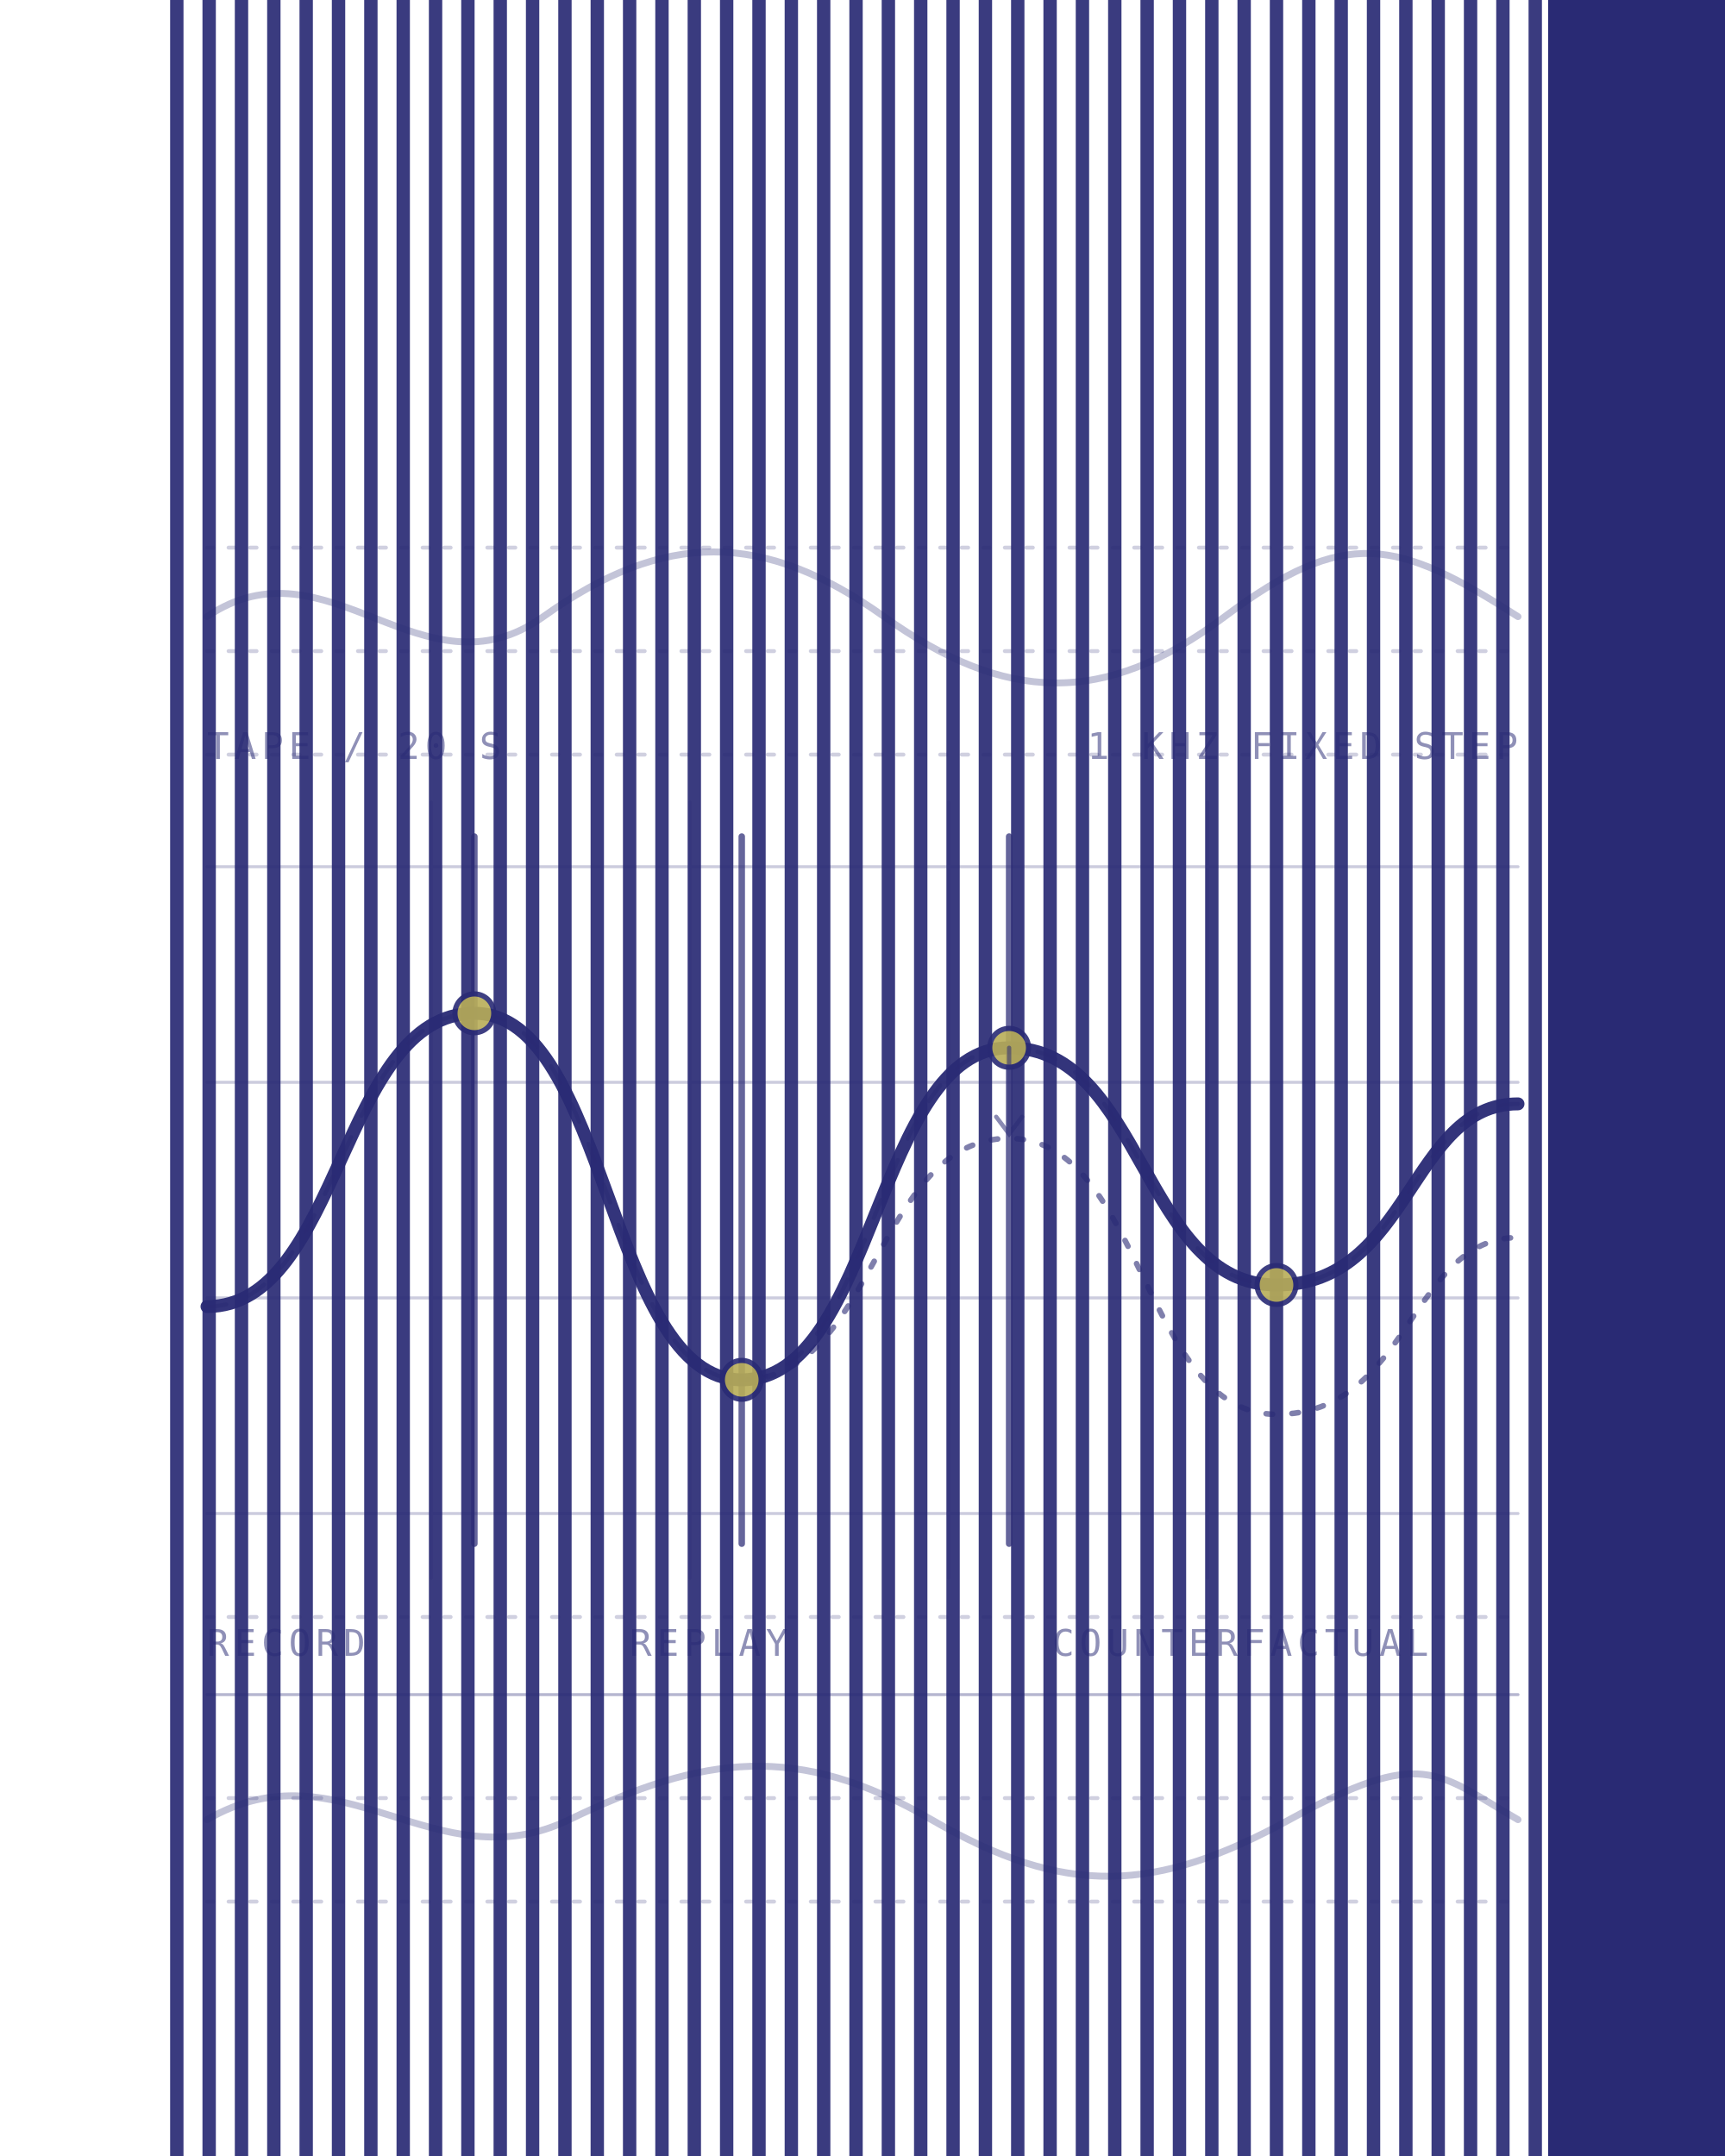
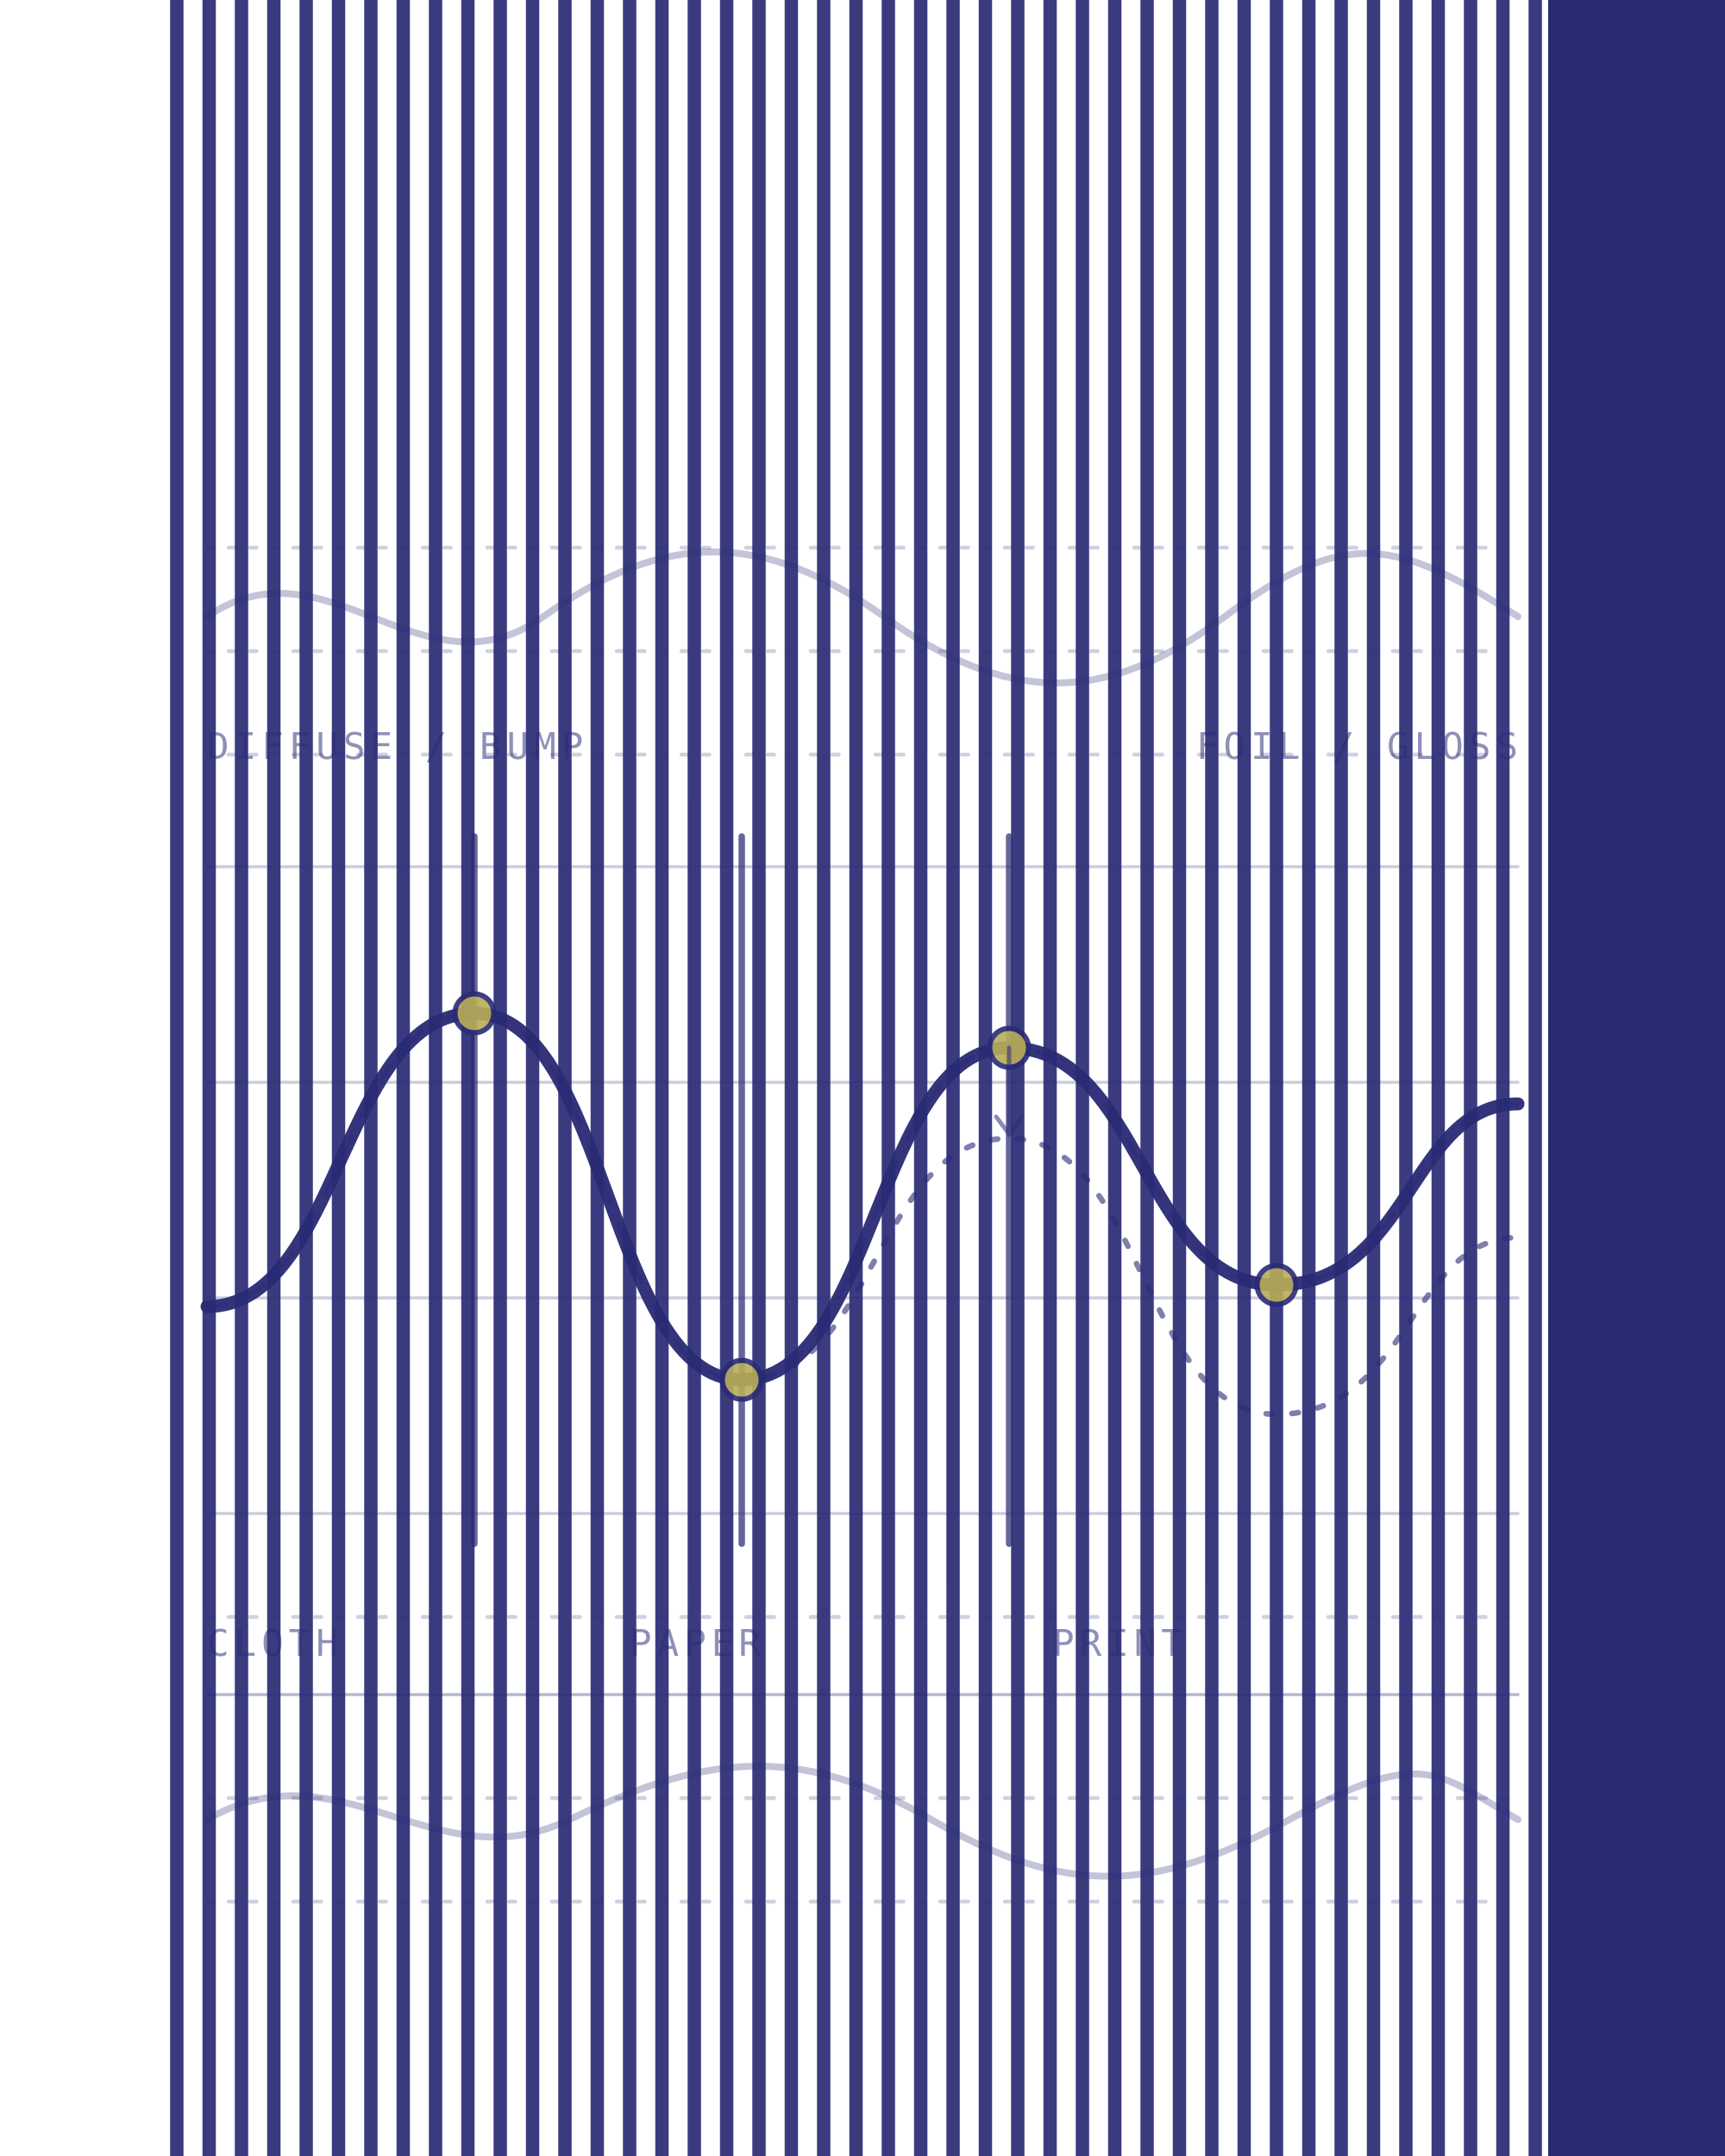
<svg xmlns="http://www.w3.org/2000/svg" viewBox="0 0 800 1000">
  <g fill="none" stroke="#292a74" stroke-linecap="round">
    <g>
      <path d="M718 0H800V1000H718Z" fill="#292a74" stroke="none" />
      <path d="M82 0V1000M97 0V1000M112 0V1000M127 0V1000M142 0V1000M157 0V1000M172 0V1000M187 0V1000M202 0V1000M217 0V1000M232 0V1000M247 0V1000M262 0V1000M277 0V1000M292 0V1000M307 0V1000M322 0V1000M337 0V1000M352 0V1000M367 0V1000M382 0V1000M397 0V1000M412 0V1000M427 0V1000M442 0V1000M457 0V1000M472 0V1000M487 0V1000M502 0V1000M517 0V1000M532 0V1000M547 0V1000M562 0V1000M577 0V1000M592 0V1000M607 0V1000M622 0V1000M637 0V1000M652 0V1000M667 0V1000M682 0V1000M697 0V1000M712 0V1000" opacity=".92" stroke-width="6.2" />
      <path d="M96 254H704M96 302H704M96 350H704M96 750H704M96 834H704M96 882H704" opacity=".22" stroke-width="1.8" stroke-dasharray="3 7" />
    </g>
    <g opacity=".28" stroke-width="3.2">
      <path d="M96 286C152 248 196 326 252 286S354 246 410 286 512 328 568 286 648 250 704 286" />
      <path d="M96 844C158 808 202 874 264 844S370 808 432 844 536 878 598 844 666 822 704 844" />
    </g>
    <g opacity=".24" stroke-width="1.4">
      <path d="M96 402H704M96 502H704M96 602H704M96 702H704" />
      <path d="M200 372V732M320 372V732M440 372V732M560 372V732" />
    </g>
    <path d="M96 606C158 606 158 470 220 470S282 640 344 640 406 486 468 486 530 596 592 596 654 512 704 512" stroke-width="6" opacity=".95" />
    <path d="M96 606C158 606 158 470 220 470S282 640 344 640 406 486 468 486 530 596 592 596 654 512 704 512" stroke-width="2" opacity=".5" stroke-dasharray="9 11" />
    <path d="M344 640C406 640 406 528 468 528S530 656 592 656 654 574 704 574" stroke-width="2.6" opacity=".6" stroke-dasharray="3 9" />
    <g stroke-width="3" opacity=".72">
      <path d="M220 388V716M344 388V716M468 388V716" />
    </g>
    <g stroke-width="2.4" opacity=".9" fill="#b8ad58">
      <circle cx="220" cy="470" r="9" />
      <circle cx="344" cy="640" r="9" />
      <circle cx="468" cy="486" r="9" />
      <circle cx="592" cy="596" r="9" />
    </g>
    <g stroke-width="2" opacity=".55">
      <path d="M468 486V524M462 518l6 8 6-8" />
    </g>
    <path d="M96 786H704" opacity=".34" stroke-width="1.4" />
  </g>
  <g fill="#292a74" opacity=".52" font-family="ui-monospace, SFMono-Regular, Menlo, monospace" font-size="17" letter-spacing="2.4">
-     <text x="96" y="352">TAPE / 20 S</text>
-     <text x="704" y="352" text-anchor="end">1 KHZ FIXED STEP</text>
-     <text x="96" y="768">RECORD</text>
-     <text x="292" y="768">REPLAY</text>
-     <text x="488" y="768">COUNTERFACTUAL</text>
+     <text x="96" y="352">DIFFUSE / BUMP</text>
+     <text x="704" y="352" text-anchor="end">FOIL / GLOSS</text>
+     <text x="96" y="768">CLOTH</text>
+     <text x="292" y="768">PAPER</text>
+     <text x="488" y="768">PRINT</text>
  </g>
</svg>
